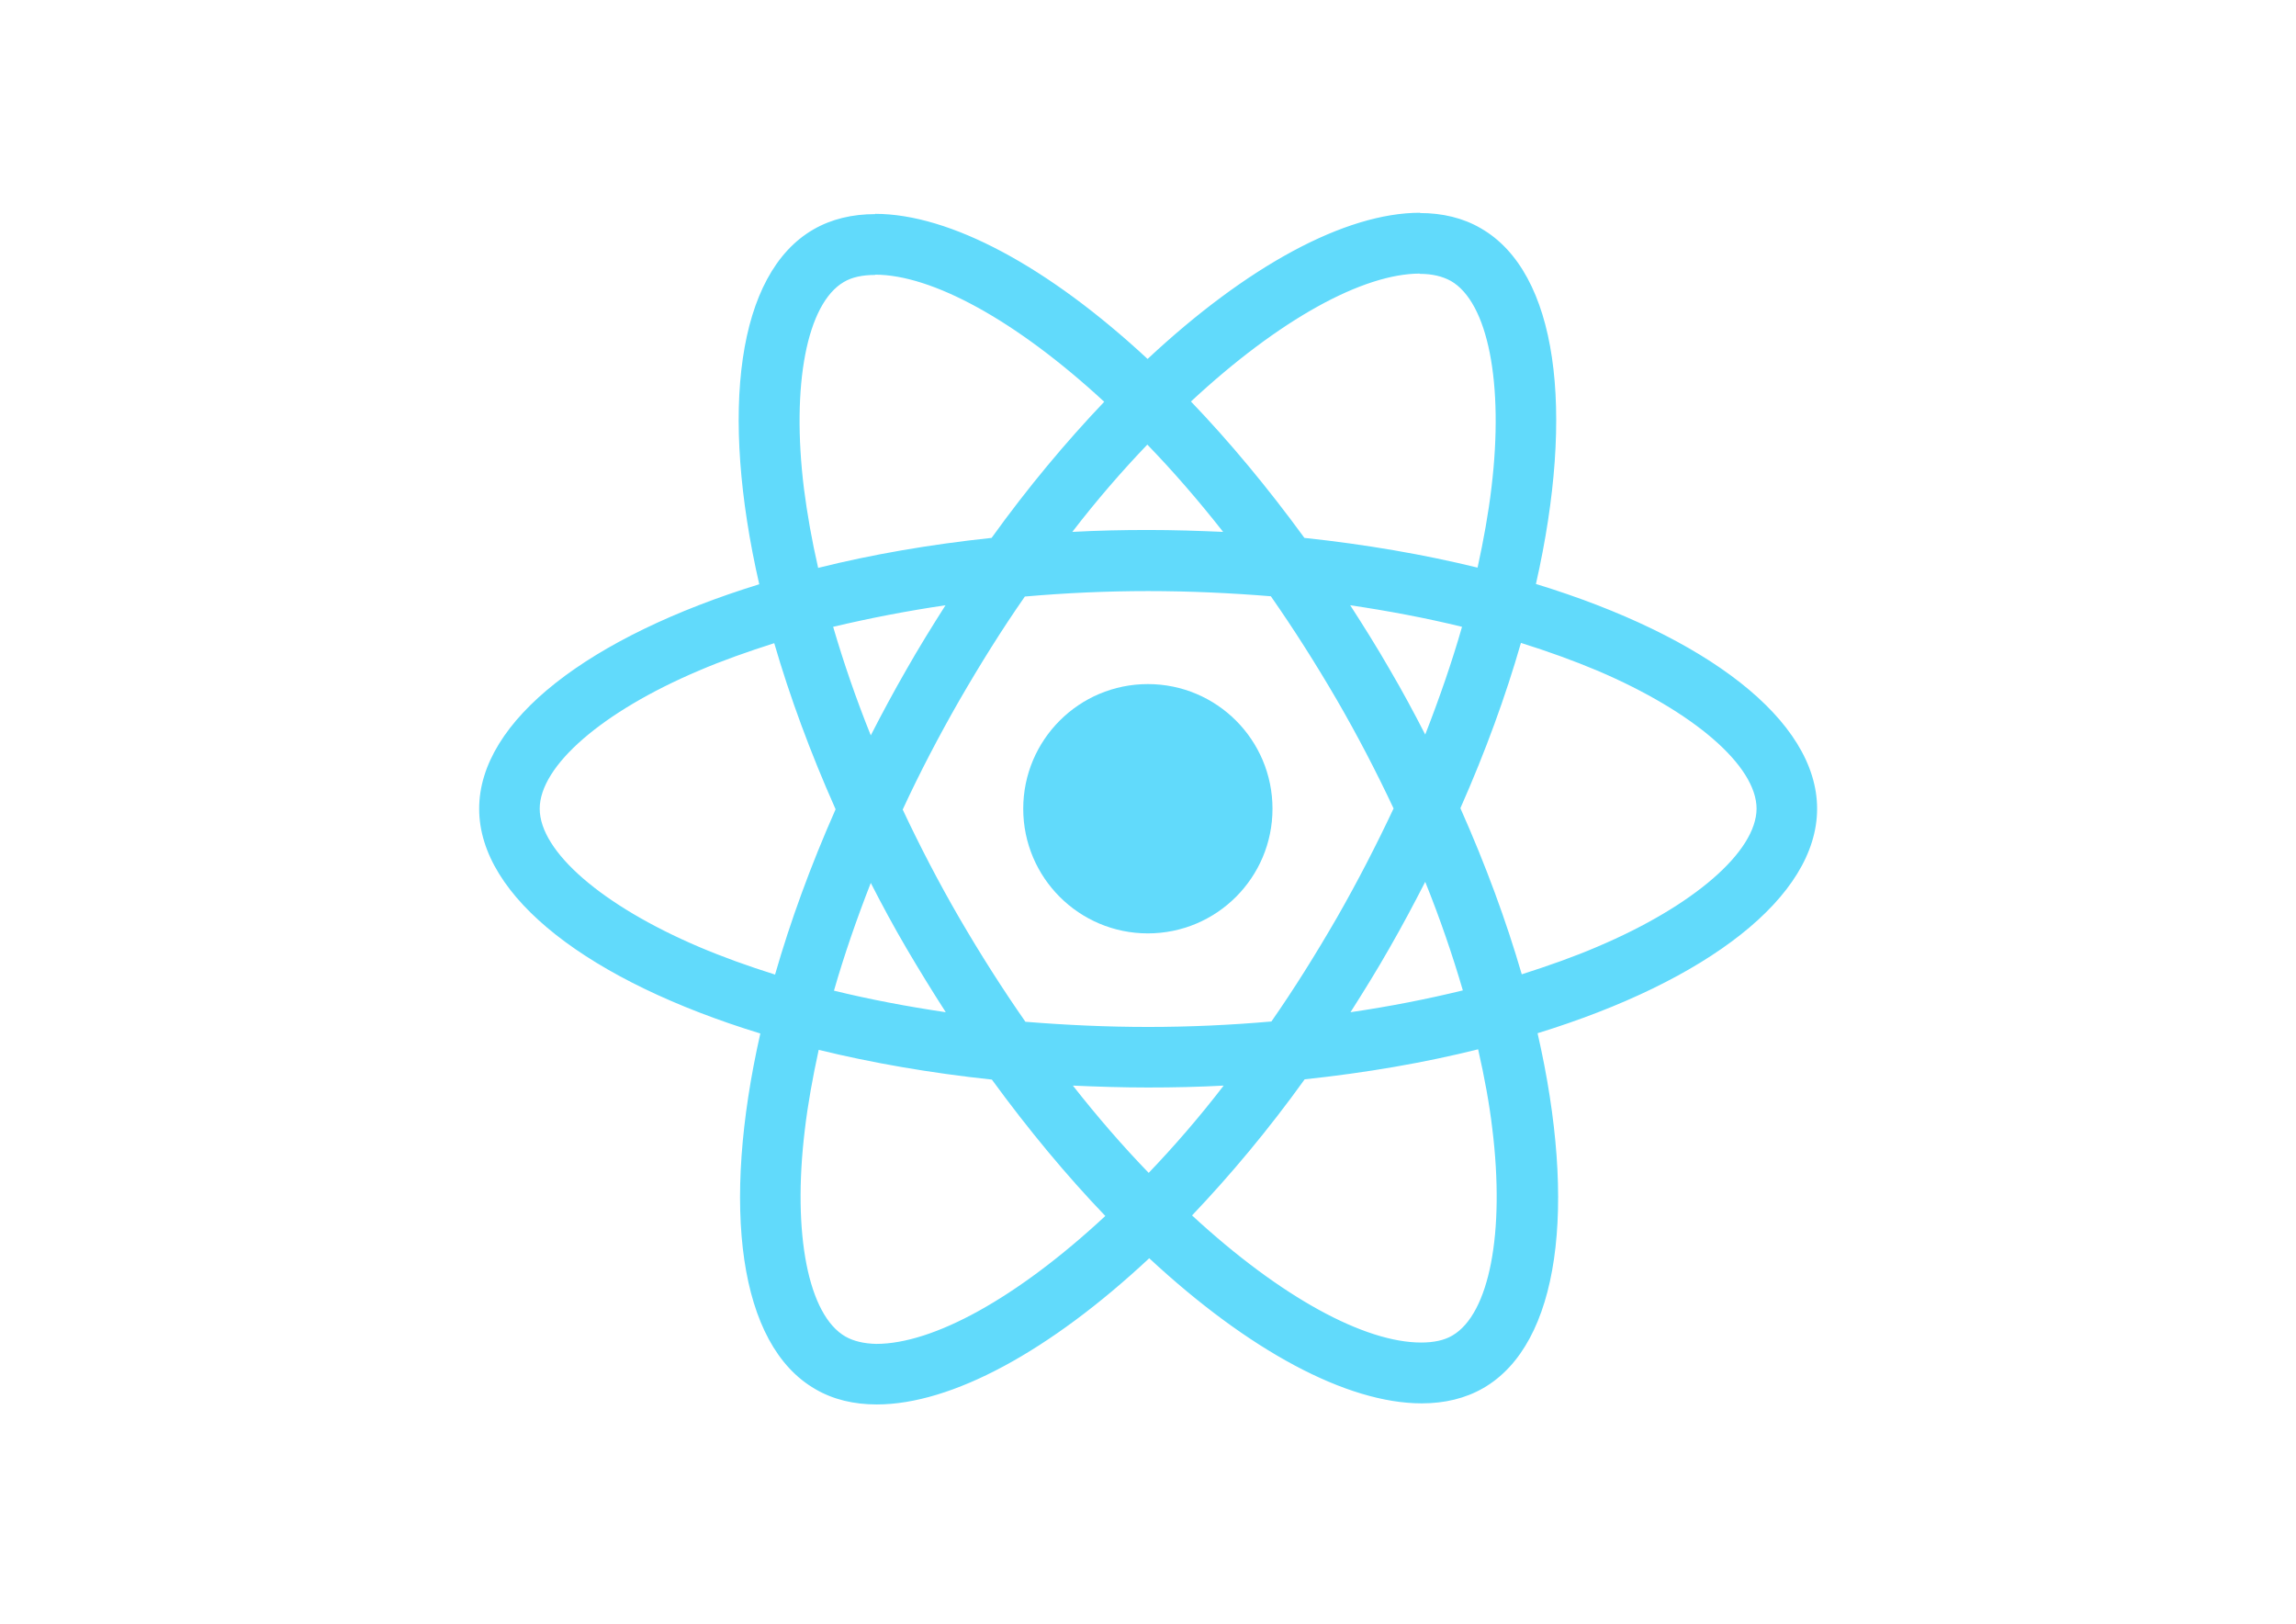
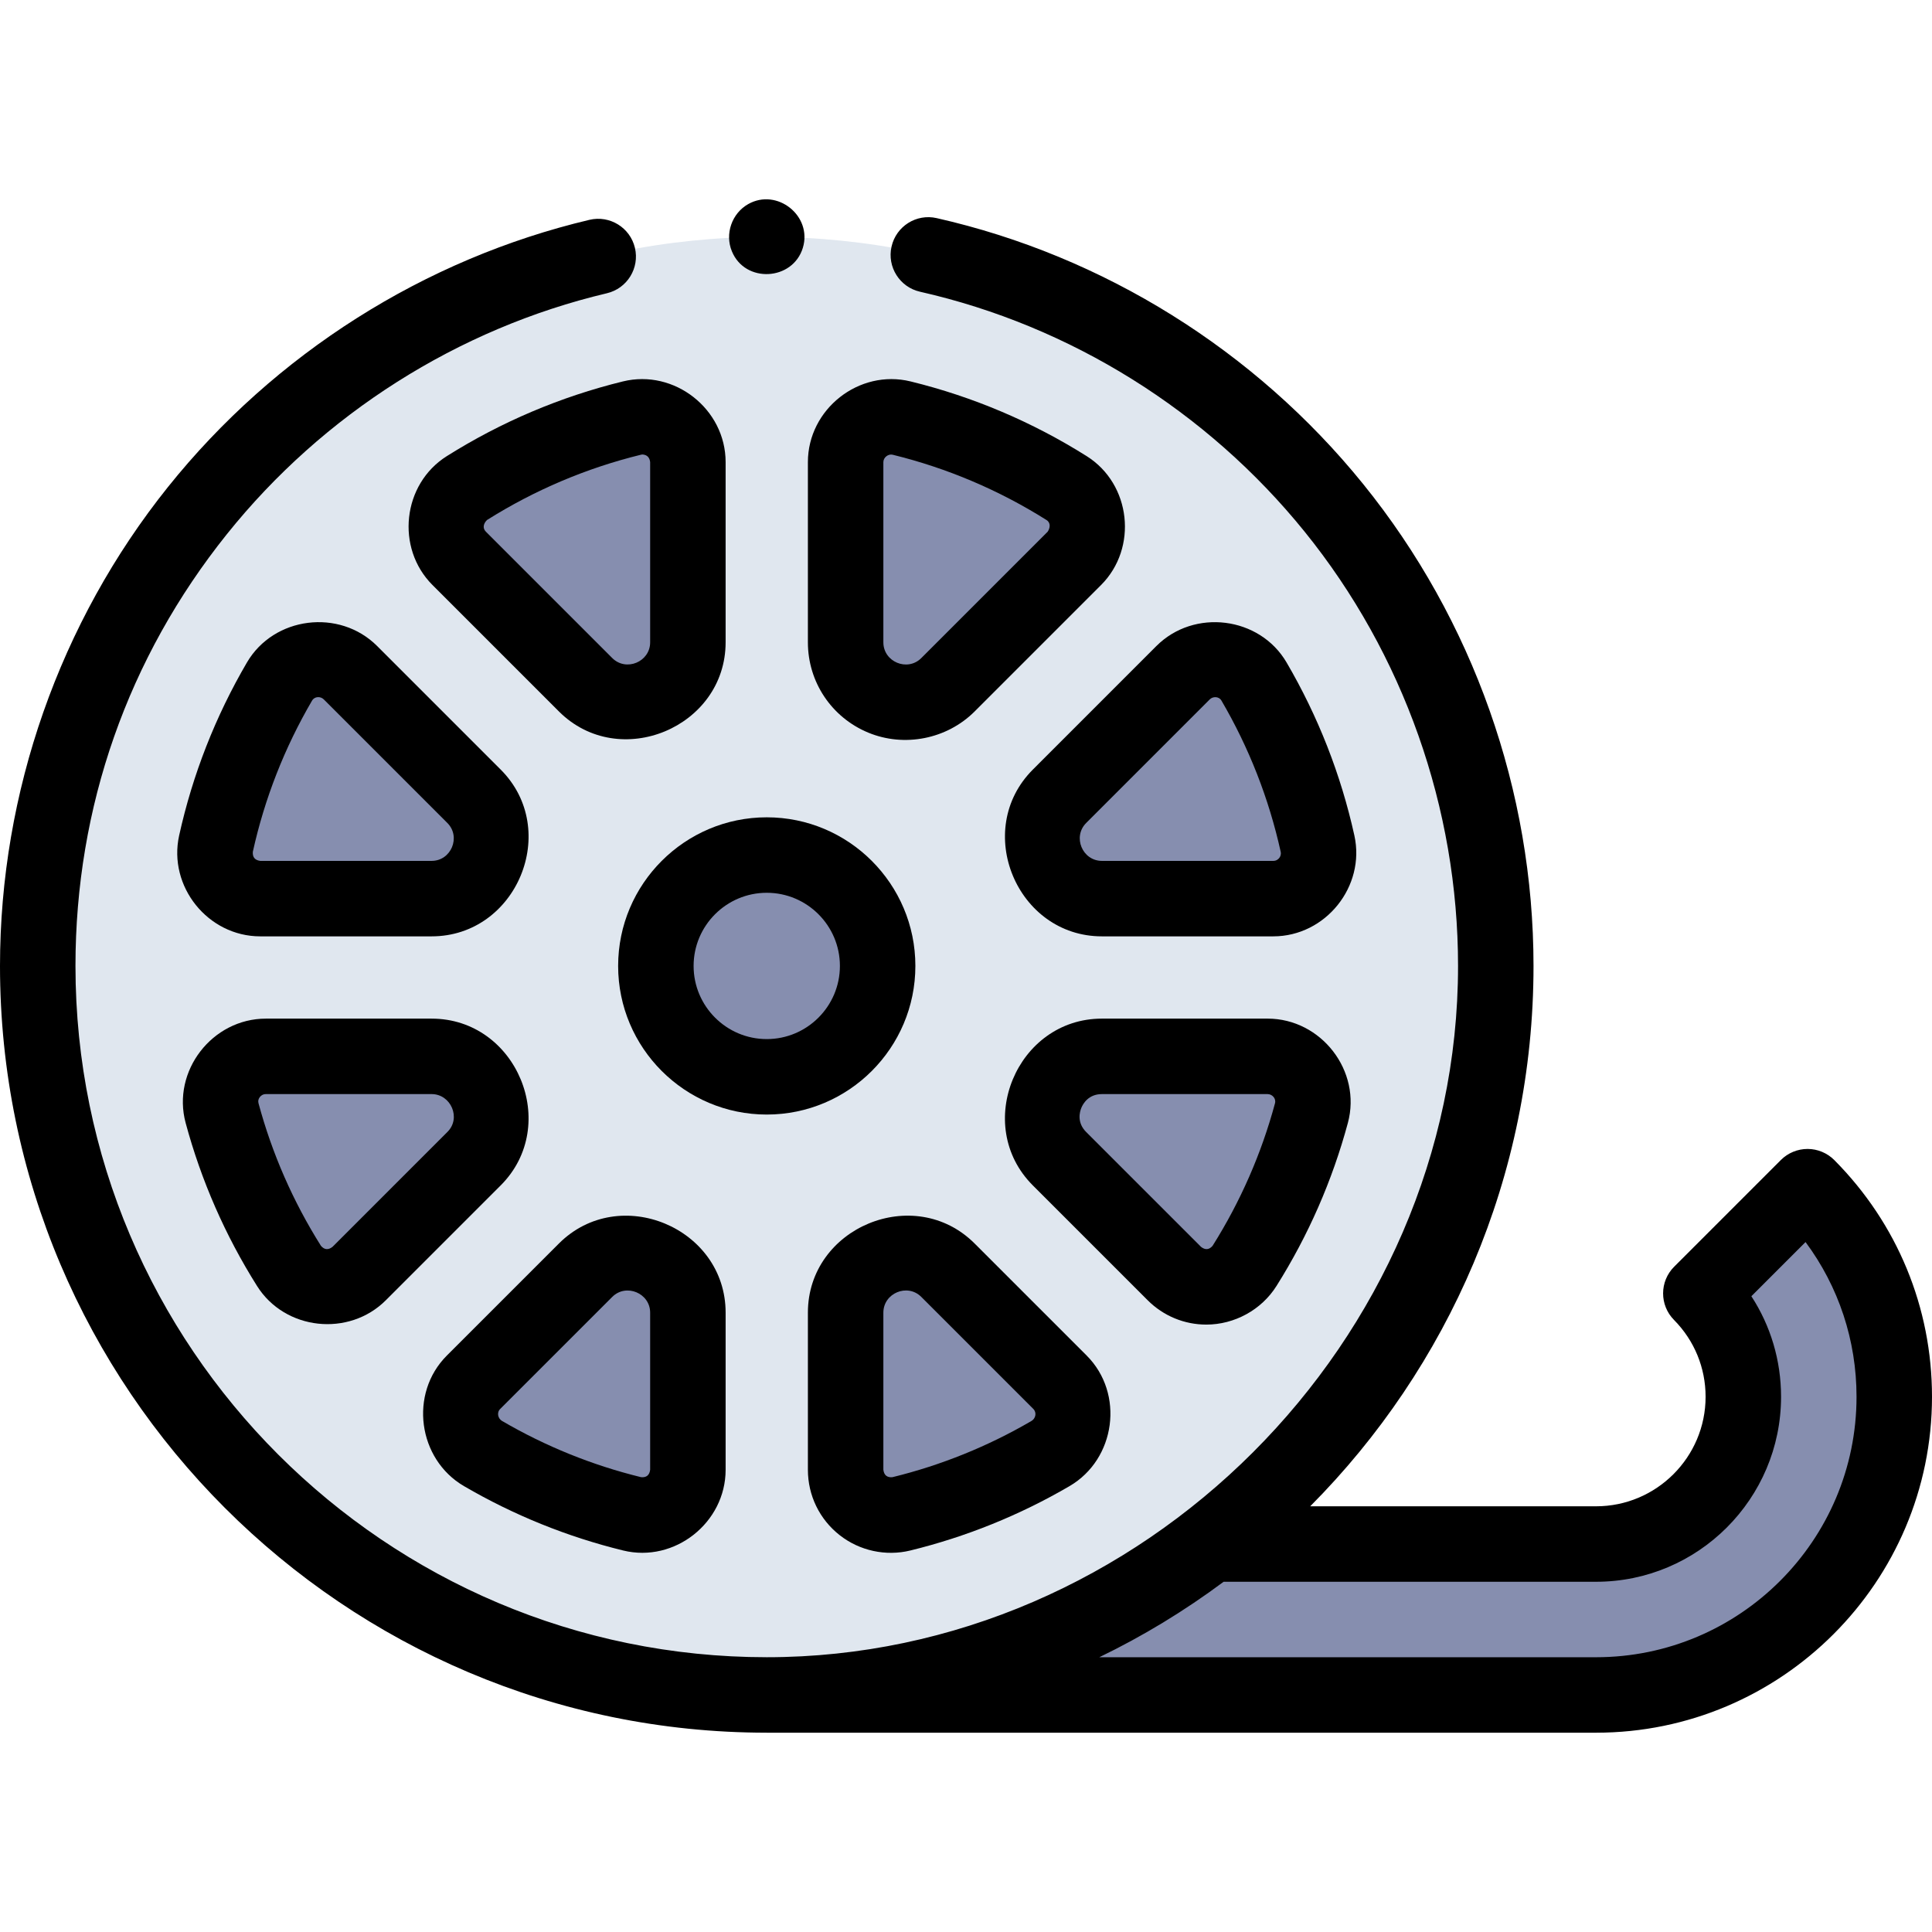
- <svg xmlns="http://www.w3.org/2000/svg" viewBox="0 0 841.9 595.3">
-   <g fill="#61DAFB">
-     <path d="M666.3 296.5c0-32.5-40.7-63.3-103.1-82.4 14.4-63.6 8-114.2-20.2-130.4-6.5-3.8-14.1-5.6-22.4-5.6v22.3c4.6 0 8.3.9 11.4 2.6 13.6 7.8 19.5 37.5 14.9 75.7-1.1 9.4-2.9 19.3-5.1 29.4-19.6-4.8-41-8.5-63.5-10.9-13.5-18.5-27.5-35.3-41.6-50 32.6-30.3 63.2-46.9 84-46.9V78c-27.5 0-63.5 19.6-99.9 53.6-36.4-33.8-72.4-53.2-99.9-53.2v22.3c20.7 0 51.4 16.5 84 46.6-14 14.7-28 31.4-41.3 49.9-22.6 2.4-44 6.1-63.6 11-2.3-10-4-19.7-5.2-29-4.7-38.2 1.1-67.9 14.6-75.8 3-1.8 6.9-2.6 11.5-2.6V78.5c-8.4 0-16 1.8-22.6 5.6-28.1 16.2-34.4 66.7-19.9 130.1-62.2 19.2-102.7 49.9-102.7 82.3 0 32.5 40.7 63.3 103.1 82.4-14.4 63.6-8 114.2 20.2 130.4 6.5 3.8 14.1 5.6 22.5 5.6 27.5 0 63.5-19.6 99.9-53.6 36.4 33.8 72.4 53.2 99.9 53.2 8.4 0 16-1.8 22.6-5.6 28.1-16.2 34.4-66.7 19.9-130.1 62-19.1 102.5-49.9 102.5-82.3zm-130.2-66.7c-3.7 12.9-8.3 26.2-13.5 39.5-4.1-8-8.4-16-13.1-24-4.6-8-9.5-15.8-14.4-23.4 14.2 2.1 27.9 4.7 41 7.9zm-45.8 106.5c-7.8 13.5-15.8 26.3-24.1 38.2-14.9 1.3-30 2-45.2 2-15.1 0-30.2-.7-45-1.9-8.3-11.9-16.4-24.6-24.2-38-7.6-13.1-14.5-26.4-20.8-39.8 6.2-13.4 13.2-26.8 20.7-39.9 7.8-13.5 15.8-26.3 24.1-38.2 14.9-1.3 30-2 45.2-2 15.1 0 30.2.7 45 1.9 8.3 11.9 16.4 24.6 24.2 38 7.6 13.1 14.5 26.4 20.8 39.8-6.3 13.4-13.2 26.8-20.7 39.9zm32.3-13c5.4 13.4 10 26.8 13.8 39.8-13.1 3.2-26.9 5.9-41.2 8 4.9-7.7 9.8-15.6 14.4-23.7 4.6-8 8.9-16.1 13-24.1zM421.2 430c-9.3-9.6-18.6-20.3-27.8-32 9 .4 18.2.7 27.5.7 9.4 0 18.7-.2 27.8-.7-9 11.7-18.3 22.4-27.5 32zm-74.4-58.9c-14.2-2.1-27.9-4.7-41-7.9 3.7-12.9 8.3-26.2 13.5-39.5 4.1 8 8.4 16 13.1 24 4.7 8 9.5 15.8 14.4 23.4zM420.7 163c9.3 9.6 18.6 20.3 27.8 32-9-.4-18.2-.7-27.5-.7-9.4 0-18.7.2-27.8.7 9-11.7 18.3-22.4 27.5-32zm-74 58.9c-4.9 7.7-9.8 15.6-14.4 23.7-4.6 8-8.9 16-13 24-5.4-13.4-10-26.8-13.8-39.8 13.1-3.1 26.9-5.8 41.2-7.9zm-90.5 125.2c-35.4-15.1-58.3-34.9-58.3-50.6 0-15.7 22.9-35.6 58.3-50.6 8.6-3.7 18-7 27.7-10.1 5.7 19.6 13.2 40 22.5 60.9-9.2 20.8-16.6 41.1-22.2 60.6-9.9-3.1-19.3-6.5-28-10.2zM310 490c-13.6-7.8-19.5-37.5-14.9-75.7 1.1-9.4 2.9-19.3 5.1-29.4 19.6 4.8 41 8.5 63.5 10.9 13.5 18.5 27.5 35.3 41.6 50-32.6 30.3-63.2 46.9-84 46.9-4.5-.1-8.3-1-11.3-2.7zm237.2-76.2c4.7 38.2-1.1 67.9-14.6 75.8-3 1.8-6.9 2.6-11.5 2.6-20.7 0-51.4-16.5-84-46.6 14-14.7 28-31.4 41.3-49.9 22.6-2.4 44-6.1 63.6-11 2.3 10.1 4.1 19.8 5.2 29.1zm38.5-66.7c-8.6 3.7-18 7-27.7 10.1-5.7-19.6-13.2-40-22.5-60.9 9.2-20.8 16.6-41.1 22.2-60.6 9.9 3.1 19.3 6.5 28.1 10.2 35.4 15.1 58.3 34.9 58.3 50.6-.1 15.7-23 35.6-58.4 50.6zM320.8 78.4z" />
-     <circle cx="420.9" cy="296.5" r="45.7" />
-     <path d="M520.5 78.1z" />
+ <svg xmlns="http://www.w3.org/2000/svg" id="Capa_1" enable-background="new 0 0 511.998 511.998" height="512" viewBox="0 0 511.998 511.998" width="512">
+   <g>
+     <g>
+       <circle cx="203.198" cy="255.982" fill="#e0e7ef" r="193.198" />
+     </g>
+     <g>
+       <path d="m114.383 238.143h-45.417c-7.666 0-13.381-7.095-11.726-14.58 3.39-15.333 9.132-29.783 16.832-42.95 3.948-6.753 13.265-7.875 18.796-2.344l32.75 32.75c10.01 10.009 2.921 27.124-11.235 27.124z" fill="#868eaf" />
+     </g>
+     <g>
+       <path d="m125.619 307.069-30.433 30.433c-5.421 5.421-14.513 4.468-18.597-2.02-7.803-12.393-13.83-26.014-17.735-40.503-2.045-7.588 3.753-15.034 11.612-15.034h43.918c14.155 0 21.244 17.115 11.235 27.124z" fill="#868eaf" />
+     </g>
+     <g>
+       <path d="m123.74 129.339c13.306-8.369 28.023-14.696 43.717-18.544 7.552-1.851 14.84 3.891 14.84 11.666v47.757c0 14.156-17.115 21.245-27.124 11.235l-33.49-33.49c-5.434-5.433-4.448-14.532 2.057-18.624z" fill="#868eaf" />
+     </g>
+     <g>
+       <path d="m125.492 366.306 29.681-29.677c10.01-10.008 27.123-2.919 27.123 11.236v41.64c0 7.748-7.248 13.52-14.773 11.678-14.06-3.442-27.34-8.875-39.521-15.982-6.826-3.983-8.098-13.308-2.51-18.895z" fill="#868eaf" />
+     </g>
+     <g>
+       <path d="m251.223 336.623 29.682 29.682c5.588 5.588 4.315 14.912-2.511 18.894-12.182 7.107-25.461 12.541-39.522 15.983-7.526 1.842-14.773-3.93-14.773-11.678v-41.646c0-14.155 17.115-21.244 27.124-11.235z" fill="#868eaf" />
+     </g>
+     <g>
+       <path d="m284.716 147.971-33.493 33.493c-10.009 10.009-27.124 2.92-27.124-11.235v-47.767c0-7.775 7.288-13.517 14.84-11.666 15.696 3.848 30.415 10.177 43.722 18.552 6.504 4.093 7.489 13.19 2.055 18.623z" fill="#868eaf" />
+     </g>
+     <g>
+       <path d="m292.013 279.945h43.918c7.859 0 13.657 7.446 11.612 15.034-3.905 14.489-9.932 28.11-17.735 40.503-4.084 6.487-13.177 7.44-18.597 2.02l-30.433-30.433c-10.01-10.009-2.921-27.124 11.235-27.124z" fill="#868eaf" />
+     </g>
+     <g>
+       <path d="m280.783 211.019 32.745-32.75c5.531-5.532 14.848-4.41 18.797 2.343 7.699 13.167 13.441 27.616 16.831 42.949 1.655 7.485-4.06 14.58-11.726 14.58h-45.411c-14.155.002-21.244-17.112-11.236-27.122z" fill="#868eaf" />
+     </g>
+     <g>
+       <path d="m501.998 370.152c0 43.58-35.45 79.03-79.03 79.03h-219.77c44.31 0 85.13-14.91 117.72-40h102.05c21.52 0 39.03-17.51 39.03-39.03 0-10.66-4.3-20.35-11.26-27.39l28.28-28.28c14.2 14.29 22.98 33.98 22.98 55.67z" fill="#868eaf" />
+     </g>
+     <g>
+       <circle cx="203.198" cy="255.982" fill="#868eaf" r="29.385" />
+     </g>
+     <g>
+       <path d="m486.111 307.433c-1.874-1.885-4.42-2.947-7.078-2.951-.005 0-.011 0-.016 0-2.652 0-5.195 1.054-7.071 2.929l-28.279 28.28c-3.89 3.89-3.907 10.19-.04 14.102 5.398 5.461 8.371 12.69 8.371 20.359 0 16.008-13.022 29.03-29.03 29.03h-75.75c36.554-36.761 59.178-87.387 59.178-143.2 0-46.363-16.027-91.711-45.129-127.689-28.673-35.448-68.818-60.482-113.04-70.49-5.394-1.23-10.742 2.159-11.96 7.546-1.22 5.387 2.159 10.741 7.546 11.96 39.855 9.021 76.046 31.594 101.904 63.563 26.232 32.431 40.679 73.312 40.679 115.111 0 99.412-83.813 183.197-183.198 183.197-101.016-.001-183.198-82.183-183.198-183.198 0-42.088 13.878-81.658 40.134-114.433 25.496-31.827 61.259-54.497 100.699-63.833 5.374-1.272 8.699-6.66 7.428-12.035-1.272-5.374-6.66-8.692-12.035-7.428-43.76 10.359-83.43 35.5-111.701 70.791-28.713 35.842-44.525 80.922-44.525 126.938 0 112.018 91.113 203.155 203.121 203.196.026 0 .051.004.077.004h219.77c49.092 0 89.03-39.938 89.03-89.03 0-23.646-9.193-45.92-25.887-62.719zm-63.143 131.749h-131.645c11.489-5.553 22.511-12.232 32.952-20h98.692c27.035 0 49.03-21.995 49.03-49.03 0-9.59-2.748-18.772-7.869-26.639l14.358-14.358c8.77 11.811 13.511 26.052 13.511 40.997.001 38.063-30.966 69.03-69.029 69.03z" />
+       <path d="m68.966 248.143h45.418c22.553 0 34.303-28.2 18.306-44.195l-32.75-32.751c-9.993-9.993-27.365-7.834-34.501 4.368-8.354 14.289-14.397 29.712-17.962 45.838-2.993 13.526 7.642 26.74 21.489 26.74zm-1.961-22.423c3.115-14.092 8.397-27.571 15.698-40.061.665-1.132 2.231-1.183 3.094-.32l32.751 32.751c3.682 3.682 1.009 10.053-4.164 10.053h-45.418c-1.428-.186-2.082-.993-1.961-2.423z" />
+       <path d="m68.126 340.811c7.402 11.757 24.331 13.563 34.131 3.763l30.433-30.434c15.981-15.998 4.262-44.195-18.306-44.195h-43.919c-14.209 0-24.975 13.88-21.268 27.637 4.116 15.273 10.485 29.818 18.929 43.229zm.718-50.063c.23-.3.747-.804 1.621-.804h43.919c5.119 0 7.907 6.399 4.163 10.053l-30.433 30.434c-1.127.878-2.148.786-3.063-.276-7.38-11.722-12.946-24.432-16.543-37.778-.157-.585-.044-1.132.336-1.629z" />
+       <path d="m118.416 120.874c-11.771 7.402-13.623 24.342-3.805 34.16l33.49 33.49c16.011 16.011 44.195 4.214 44.195-18.307v-47.757c0-14.044-13.57-24.726-27.221-21.378-16.521 4.051-32.22 10.71-46.659 19.792zm51.909-.427c1.167.103 1.824.774 1.972 2.015v47.757c0 5.174-6.37 7.847-10.053 4.164l-33.49-33.49c-1.007-1.007-.529-2.285.311-3.088 12.62-7.938 26.339-13.758 40.773-17.297.173-.043.335-.061.487-.061z" />
+       <path d="m122.963 393.838c13.193 7.696 27.386 13.436 42.182 17.057 13.639 3.339 27.152-7.38 27.152-21.391v-41.64c0-22.552-28.198-34.305-44.193-18.308l-29.682 29.677c-10.073 10.071-7.7 27.462 4.541 34.605zm9.599-20.462 29.682-29.677c3.675-3.672 10.053-.999 10.053 4.165v41.64c-.183 1.435-.982 2.09-2.396 1.965-12.928-3.165-25.329-8.18-36.857-14.905-1.076-.627-1.474-2.196-.482-3.188z" />
+       <path d="m222.536 406.843c5.261 4.127 12.214 5.645 18.714 4.052 14.799-3.622 28.992-9.361 42.184-17.058 12.248-7.146 14.609-24.533 4.543-34.604l-29.682-29.682c-15.994-15.996-44.195-4.249-44.195 18.307v41.646c0 6.812 3.075 13.131 8.436 17.339zm11.564-58.984c0-5.152 6.366-7.85 10.053-4.164l29.682 29.681c.99.992.598 2.559-.479 3.187-11.529 6.728-23.931 11.742-36.86 14.907-1.414.125-2.213-.53-2.396-1.965z" />
+       <path d="m230.081 194.148c9.594 3.971 20.872 1.728 28.214-5.612l33.492-33.493c9.817-9.819 7.968-26.752-3.799-34.158-14.44-9.087-30.142-15.749-46.668-19.801-13.65-3.352-27.221 7.336-27.221 21.378v47.768c.001 10.508 6.274 19.896 15.982 23.918zm4.019-71.687c0-1.247 1.309-2.235 2.458-1.954 14.438 3.54 28.157 9.362 40.778 17.304 1.187.749.944 2.145.309 3.089l-33.492 33.493c-3.683 3.681-10.053 1.01-10.053-4.164z" />
+       <path d="m319.688 351.03c7.462 0 14.605-3.901 18.584-10.22 8.444-13.414 14.812-27.959 18.927-43.229 3.707-13.756-7.057-27.637-21.267-27.637h-43.919c-22.554 0-34.301 28.199-18.307 44.195l30.434 30.434c4.172 4.173 9.731 6.457 15.548 6.457zm-33.116-57.449c.453-1.094 1.89-3.636 5.44-3.636h43.919c1.188 0 2.302 1.15 1.956 2.434-3.596 13.342-9.161 26.052-16.541 37.776-.916 1.062-1.937 1.154-3.064.276l-30.434-30.434c-2.51-2.51-1.729-5.324-1.276-6.416z" />
+       <path d="m358.92 221.403c-3.566-16.13-9.61-31.552-17.963-45.838-7.137-12.205-24.513-14.355-34.5-4.365l-32.745 32.749c-15.993 15.995-4.248 44.194 18.308 44.194h45.41c13.848 0 24.48-13.213 21.49-26.74zm-19.922 5.986c-.276.344-.772.754-1.568.754h-45.41c-5.174 0-7.846-6.371-4.165-10.054l32.745-32.749c.835-.833 2.424-.822 3.093.319 7.301 12.487 12.583 25.966 15.699 40.061.169.764-.121 1.329-.394 1.669z" />
+       <path d="m242.583 255.982c0-21.718-17.668-39.386-39.386-39.386-21.717 0-39.385 17.668-39.385 39.386 0 21.717 17.668 39.385 39.385 39.385 21.718 0 39.386-17.668 39.386-39.385zm-58.771 0c0-10.689 8.696-19.386 19.385-19.386s19.386 8.696 19.386 19.386c0 10.688-8.696 19.385-19.386 19.385-10.688 0-19.385-8.697-19.385-19.385z" />
+       <path d="m193.959 66.603c3.501 8.534 16.133 7.828 18.8-.92 2.582-8.468-6.821-15.935-14.486-11.591-4.33 2.454-6.232 7.903-4.314 12.511z" />
+     </g>
  </g>
</svg>
